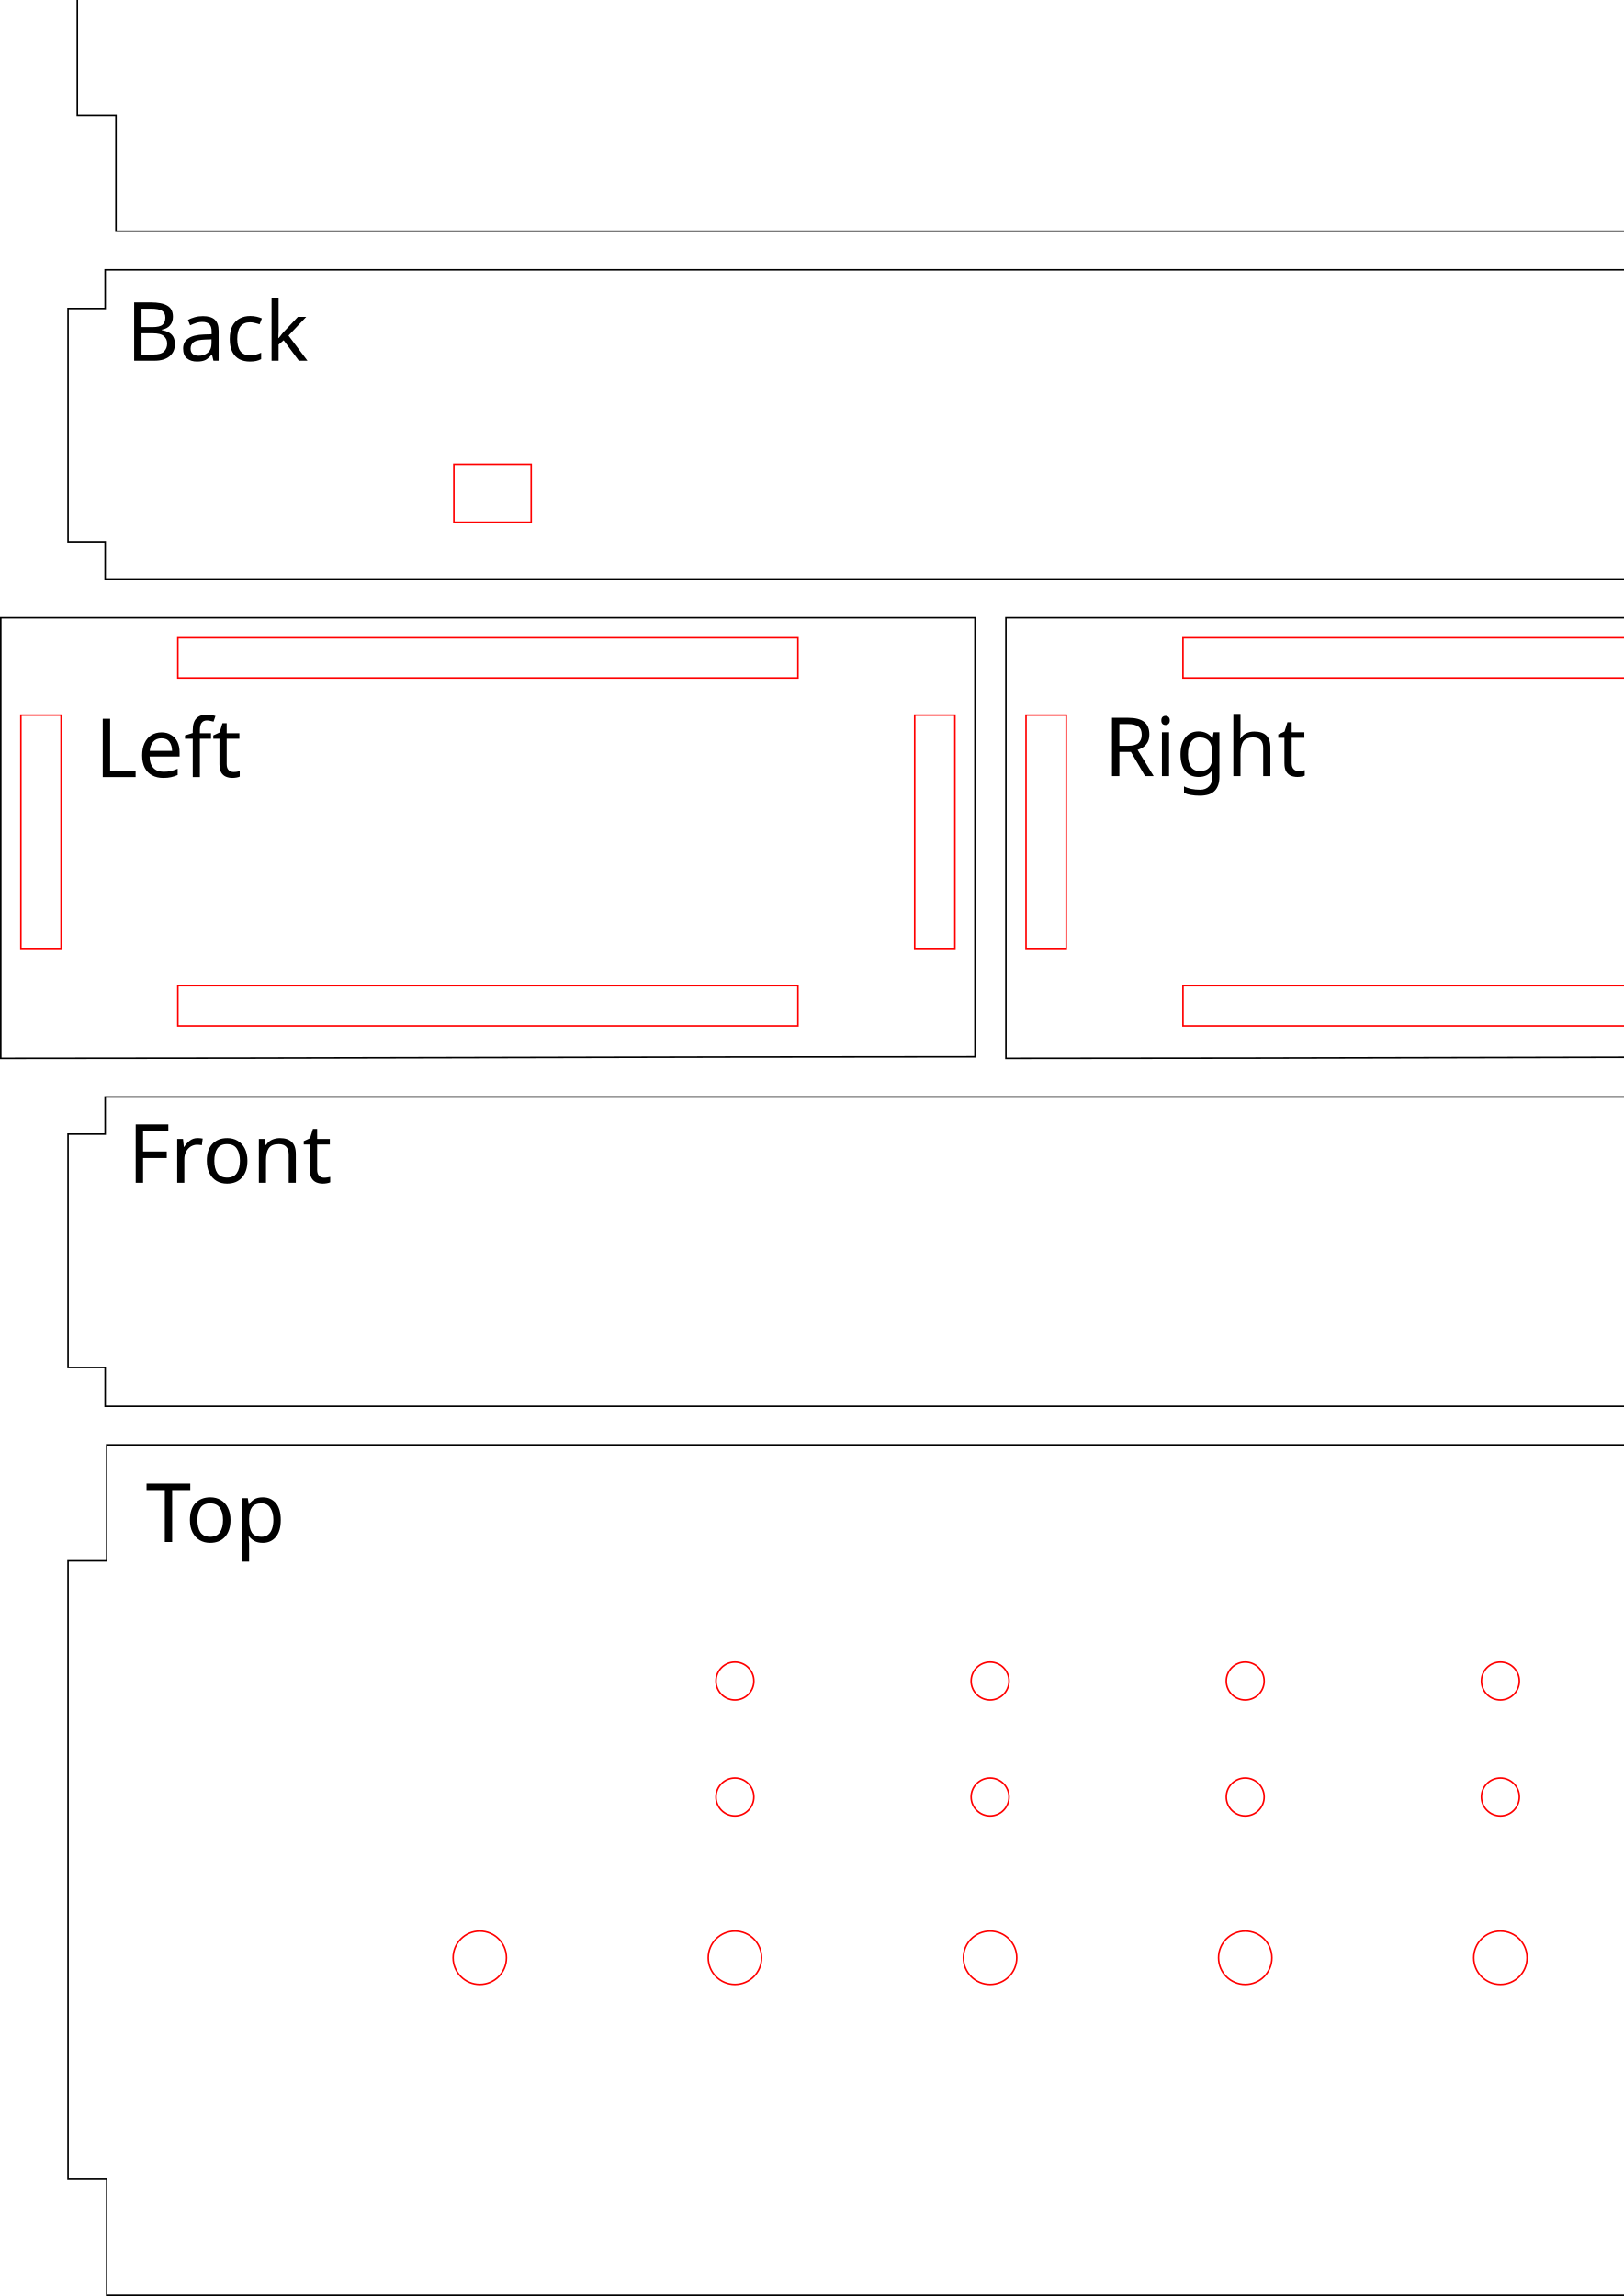
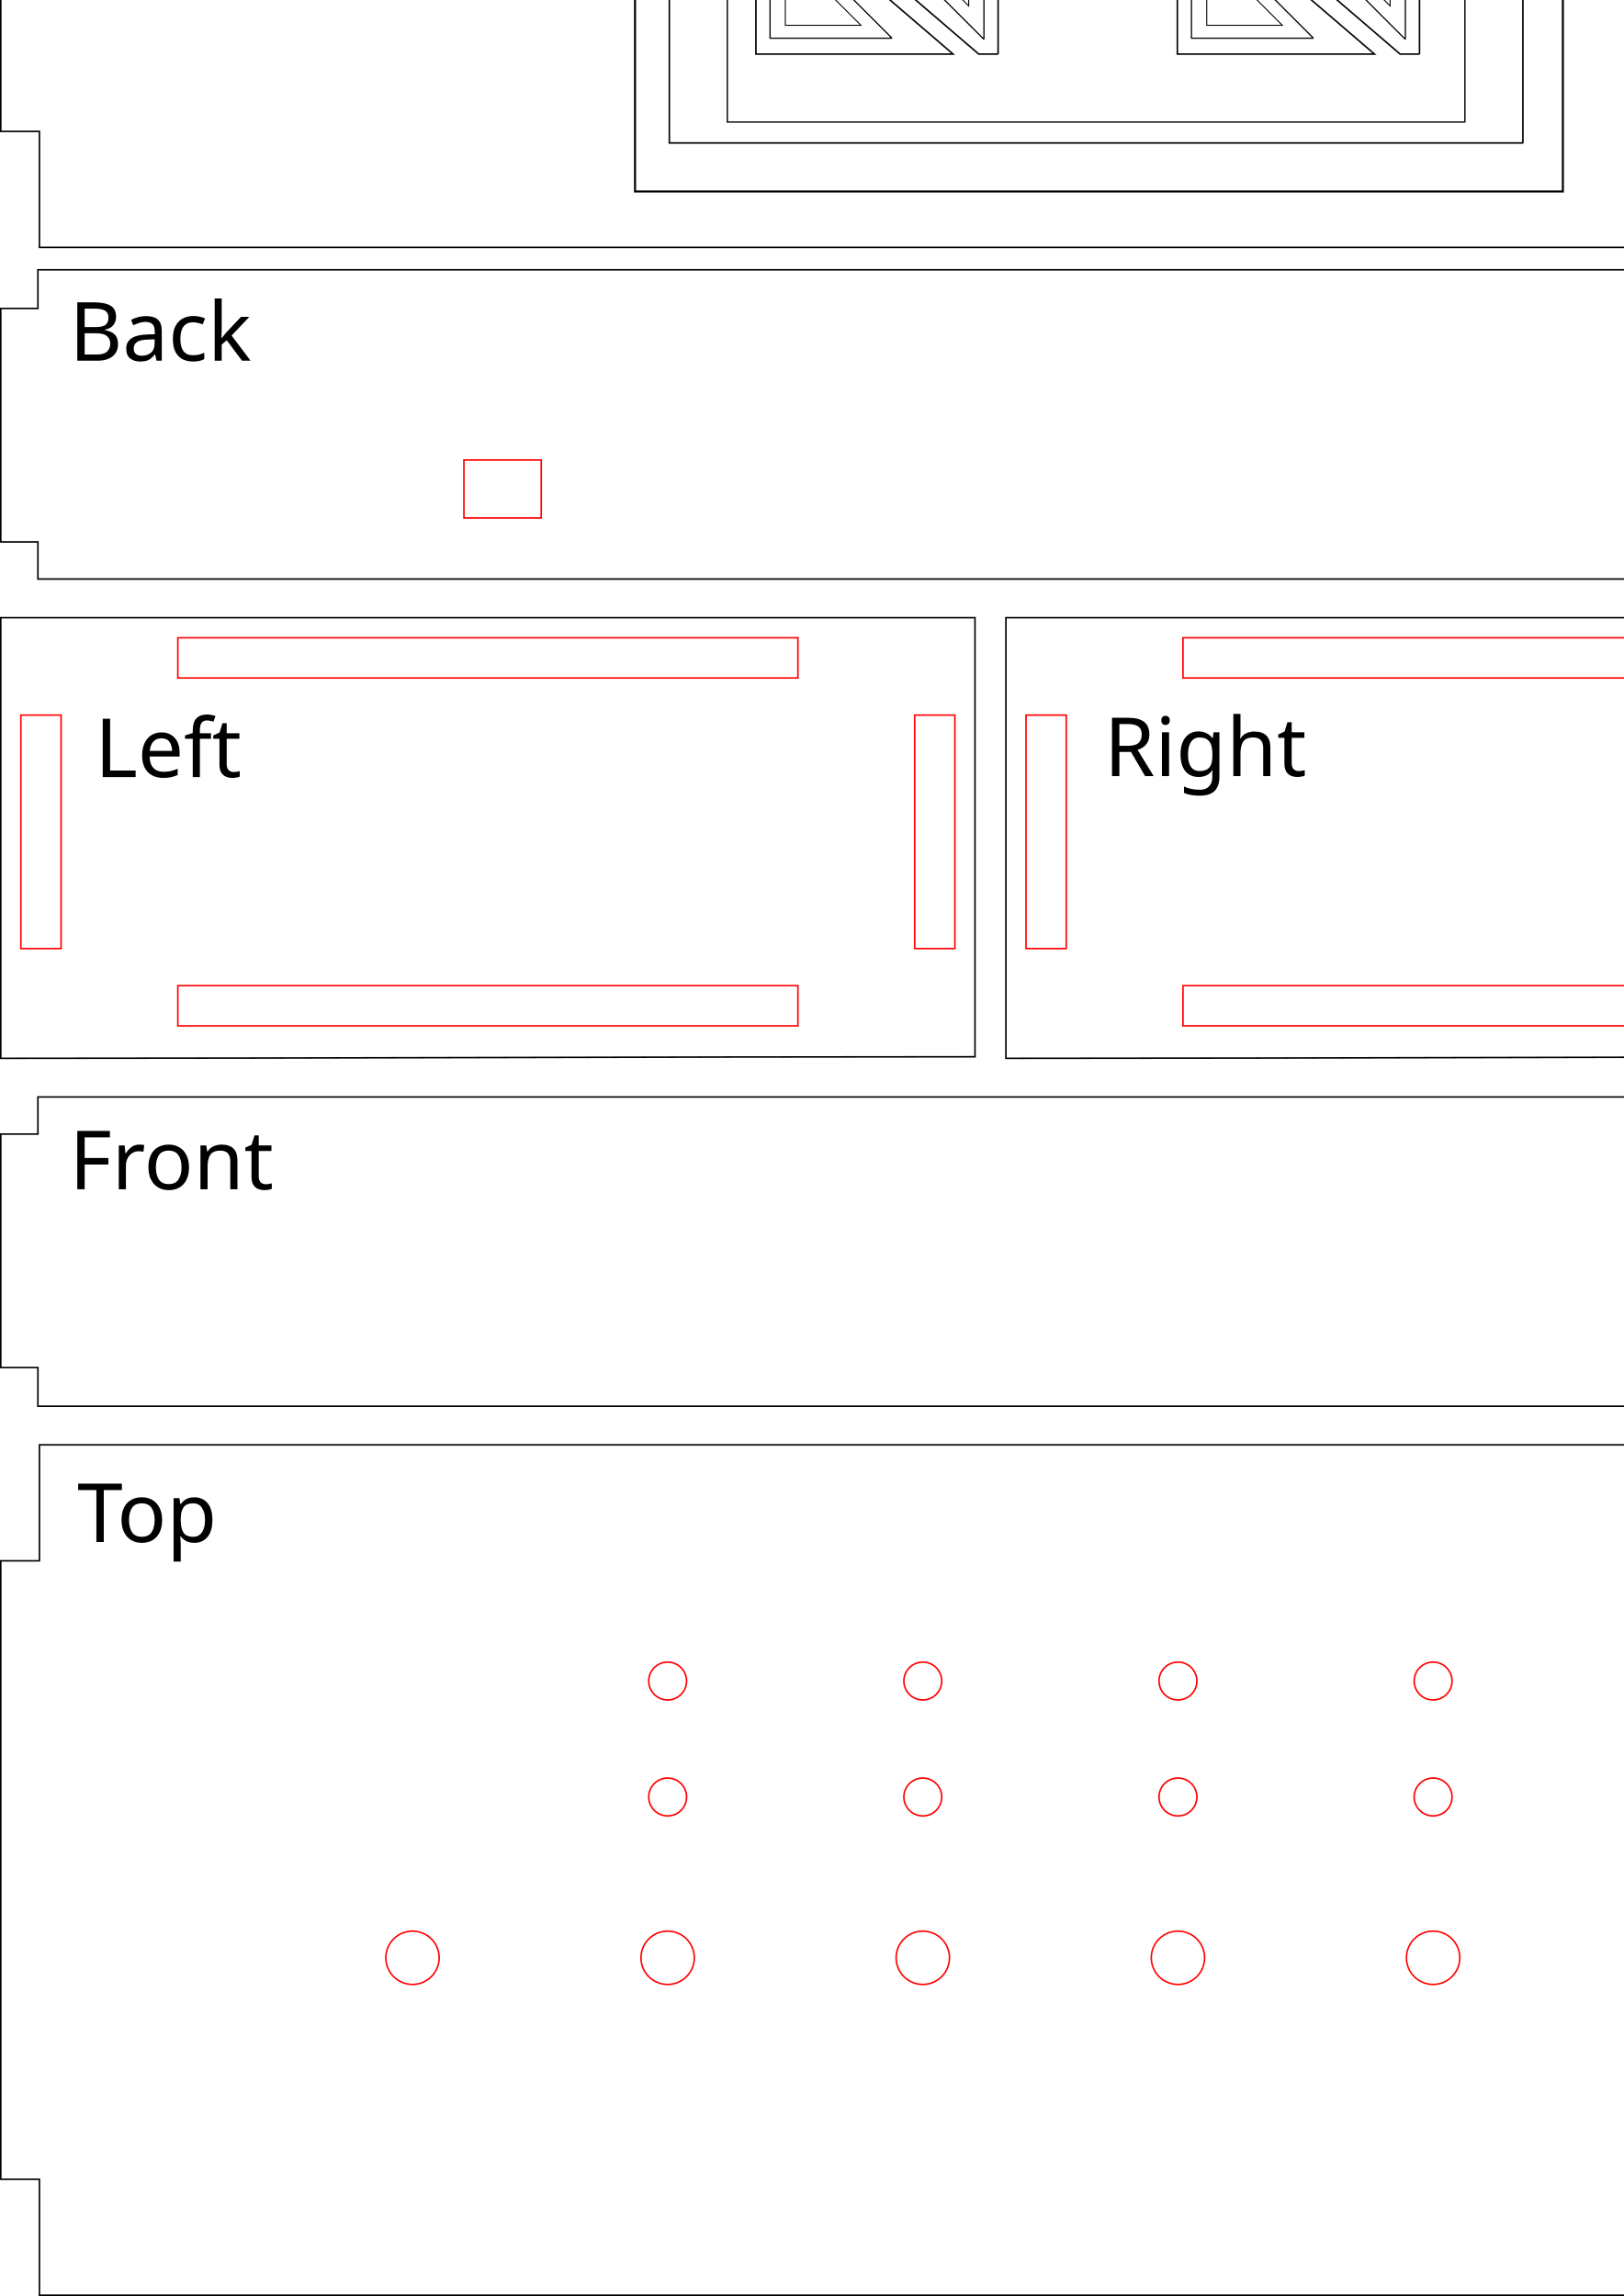
<svg xmlns="http://www.w3.org/2000/svg" xmlns:xlink="http://www.w3.org/1999/xlink" width="210mm" height="297mm" viewBox="0 0 210 297" version="1.1" id="svg8">
  <defs id="defs2">
    <pattern xlink:href="#pattern5397" id="pattern5409" patternTransform="translate(1.698898,0.7540157)" />
    <pattern patternUnits="userSpaceOnUse" width="905.197" height="453.543" patternTransform="matrix(0.2645833,0,0,0.2645833,-11.5,22)" id="pattern914">
      <g id="g905" transform="matrix(3.779528,0,0,3.779528,43.46457,-83.1496)">
        <path id="rect4863" d="M -6.306,27.194 H 222.806 V 136.806 H -6.306 Z" style="fill:none;stroke:#ff0000;stroke-width:0.389;stroke-opacity:1" />
        <g id="g4674">
          <path id="rect3743" d="m -11.301,22.199 h 21.601 v 4.601 h -21.601 z" style="fill:none;fill-opacity:1;fill-rule:evenodd;stroke:#000000;stroke-width:0.399px;stroke-linecap:butt;stroke-linejoin:miter;stroke-opacity:1" />
          <g id="g4612">
            <path id="rect3743-79" d="M 27.176,6.676 H 43.824 v 4.648 H 27.176 Z" style="display:inline;fill:none;fill-opacity:1;fill-rule:evenodd;stroke:#000000;stroke-width:0.352px;stroke-linecap:butt;stroke-linejoin:miter;stroke-opacity:1" transform="rotate(90)" />
            <path id="rect3743-79-1" d="m 120.176,6.676 h 16.648 v 4.648 h -16.648 z" style="display:inline;fill:none;fill-opacity:1;fill-rule:evenodd;stroke:#000000;stroke-width:0.352px;stroke-linecap:butt;stroke-linejoin:miter;stroke-opacity:1" transform="rotate(90)" />
          </g>
          <g id="g4612-2" style="display:inline" transform="translate(234.5)">
            <g id="g889">
              <path id="rect3743-7" transform="matrix(0.2645833,0,0,0.2645833,-234.5,0)" style="color:#000000;font-style:normal;font-variant:normal;font-weight:normal;font-stretch:normal;font-size:medium;line-height:normal;font-family:sans-serif;font-variant-ligatures:normal;font-variant-position:normal;font-variant-caps:normal;font-variant-numeric:normal;font-variant-alternates:normal;font-feature-settings:normal;text-indent:0;text-align:start;text-decoration:none;text-decoration-line:none;text-decoration-style:solid;text-decoration-color:#000000;letter-spacing:normal;word-spacing:normal;text-transform:none;writing-mode:lr-tb;direction:ltr;text-orientation:mixed;dominant-baseline:auto;baseline-shift:baseline;text-anchor:start;white-space:normal;shape-padding:0;clip-rule:nonzero;display:inline;overflow:visible;visibility:visible;opacity:1;isolation:auto;mix-blend-mode:normal;color-interpolation:sRGB;color-interpolation-filters:linearRGB;solid-color:#000000;solid-opacity:1;vector-effect:none;fill:#000000;fill-opacity:1;fill-rule:evenodd;stroke:none;stroke-width:0.378;stroke-linecap:butt;stroke-linejoin:miter;stroke-miterlimit:4;stroke-dasharray:none;stroke-dashoffset:0;stroke-opacity:1;color-rendering:auto;image-rendering:auto;shape-rendering:auto;text-rendering:auto;enable-background:accumulate" d="m 842.834,102.047 v 64.252 h 18.898 V 102.047 83.15 h -83.15 v 0.752 18.145 h 64.252 m -62.746,-1.506 V 84.656 h 80.139 v 15.885 h -80.139 m 64.076,2.836 h 16.24 v 61.594 h -16.24 v -61.594" />
            </g>
            <path id="rect3743-79-1-3" d="m 120.176,6.676 h 16.648 v 4.648 h -16.648 z" style="display:inline;fill:none;fill-opacity:1;fill-rule:evenodd;stroke:#000000;stroke-width:0.352px;stroke-linecap:butt;stroke-linejoin:miter;stroke-opacity:1" transform="rotate(90)" />
          </g>
          <path id="rect3743-3" d="m -11.301,137.199 h 21.601 v 4.601 h -21.601 z" style="fill:none;fill-opacity:1;fill-rule:evenodd;stroke:#000000;stroke-width:0.399px;stroke-linecap:butt;stroke-linejoin:miter;stroke-opacity:1" />
          <path id="rect3743-7-2" d="m 206.199,137.199 h 21.601 v 4.601 h -21.601 z" style="display:inline;fill:none;fill-opacity:1;fill-rule:evenodd;stroke:#000000;stroke-width:0.399px;stroke-linecap:butt;stroke-linejoin:miter;stroke-opacity:1" />
        </g>
      </g>
    </pattern>
    <pattern patternUnits="userSpaceOnUse" width="867.402" height="132.283" patternTransform="matrix(0.2645833,0,0,0.2645833,0.25,150)" id="pattern5389">
      <path id="rect4865" d="M 0,0 V 0.413 132.283 H 867.402 V 0 Z M 0.827,0.827 H 866.575 V 131.457 H 0.827 Z" style="color:#000000;font-style:normal;font-variant:normal;font-weight:normal;font-stretch:normal;font-size:medium;line-height:normal;font-family:sans-serif;font-variant-ligatures:normal;font-variant-position:normal;font-variant-caps:normal;font-variant-numeric:normal;font-variant-alternates:normal;font-feature-settings:normal;text-indent:0;text-align:start;text-decoration:none;text-decoration-line:none;text-decoration-style:solid;text-decoration-color:#000000;letter-spacing:normal;word-spacing:normal;text-transform:none;writing-mode:lr-tb;direction:ltr;text-orientation:mixed;dominant-baseline:auto;baseline-shift:baseline;text-anchor:start;white-space:normal;shape-padding:0;clip-rule:nonzero;display:inline;overflow:visible;visibility:visible;opacity:1;isolation:auto;mix-blend-mode:normal;color-interpolation:sRGB;color-interpolation-filters:linearRGB;solid-color:#000000;solid-opacity:1;vector-effect:none;fill:#ff0000;fill-opacity:1;fill-rule:nonzero;stroke:none;stroke-width:0.828;stroke-linecap:butt;stroke-linejoin:miter;stroke-miterlimit:4;stroke-dasharray:none;stroke-dashoffset:0;stroke-opacity:1;color-rendering:auto;image-rendering:auto;shape-rendering:auto;text-rendering:auto;enable-background:accumulate" />
    </pattern>
    <pattern patternUnits="userSpaceOnUse" width="867.402" height="132.283" patternTransform="matrix(0.2645833,0,0,0.2645833,0.25,150)" id="pattern5397">
      <path id="path5395" d="M 0,0 C 0,44.095 0,88.189 0,132.283 H 867.402 V 0 Z M 0.827,0.827 H 866.575 V 131.457 H 0.827 Z" style="color:#000000;font-style:normal;font-variant:normal;font-weight:normal;font-stretch:normal;font-size:medium;line-height:normal;font-family:sans-serif;font-variant-ligatures:normal;font-variant-position:normal;font-variant-caps:normal;font-variant-numeric:normal;font-variant-alternates:normal;font-feature-settings:normal;text-indent:0;text-align:start;text-decoration:none;text-decoration-line:none;text-decoration-style:solid;text-decoration-color:#000000;letter-spacing:normal;word-spacing:normal;text-transform:none;writing-mode:lr-tb;direction:ltr;text-orientation:mixed;dominant-baseline:auto;baseline-shift:baseline;text-anchor:start;white-space:normal;shape-padding:0;clip-rule:nonzero;display:inline;overflow:visible;visibility:visible;opacity:1;isolation:auto;mix-blend-mode:normal;color-interpolation:sRGB;color-interpolation-filters:linearRGB;solid-color:#000000;solid-opacity:1;vector-effect:none;fill:#ff0000;fill-opacity:1;fill-rule:nonzero;stroke:none;stroke-width:0.828;stroke-linecap:butt;stroke-linejoin:miter;stroke-miterlimit:4;stroke-dasharray:none;stroke-dashoffset:0;stroke-opacity:1;color-rendering:auto;image-rendering:auto;shape-rendering:auto;text-rendering:auto;enable-background:accumulate" />
    </pattern>
    <pattern patternUnits="userSpaceOnUse" width="869.854" height="133.792" patternTransform="matrix(0.2645833,0,0,0.2645833,-0.1995,149.8005)" id="pattern5406">
      <path d="M 0.754,0.754 H 869.1 V 133.037 H 0.754 Z" style="fill:url(#pattern5409);stroke:#000000;stroke-width:1.508;stroke-miterlimit:4;stroke-dasharray:none;stroke-opacity:1" id="rect5400" />
    </pattern>
    <pattern patternUnits="userSpaceOnUse" width="867.402" height="132.283" patternTransform="matrix(0.2645833,0,0,0.2645833,-6.5,-23)" id="pattern5414">
      <rect style="fill:none;stroke:#ff0000;stroke-width:0.828;stroke-opacity:1" id="rect4865-5" width="866.574" height="131.456" x="0.414" y="0.414" />
    </pattern>
    <pattern patternUnits="userSpaceOnUse" width="908.226" height="105.077" patternTransform="matrix(0.2645833,0,0,0.2645833,-5.150787,-10.65079)" id="pattern5428">
      <rect y="0.57" x="0.57" height="103.937" width="907.087" id="rect5426" style="fill:none;stroke:#000000;stroke-width:1.14;stroke-miterlimit:4;stroke-dasharray:none;stroke-opacity:1" />
    </pattern>
  </defs>
-   <g id="layer2" style="display:none">
-     <rect style="fill:none;stroke:#ff00fe;stroke-width:0.258;stroke-opacity:1" id="rect4599" width="15.75" height="26.375" x="40.479" y="85.321" />
-     <text xml:space="preserve" style="font-style:normal;font-weight:normal;font-size:10.583px;line-height:1.25;font-family:sans-serif;letter-spacing:0px;word-spacing:0px;fill:#000000;fill-opacity:1;stroke:none;stroke-width:0.265" x="48.174" y="97.317" id="text4954">
-       <tspan id="tspan4952" x="48.174" y="97.317" style="font-size:3.881px;text-align:center;text-anchor:middle;stroke-width:0.265" dy="8">Device</tspan>
-       <tspan x="48.174" y="110.546" style="font-size:3.881px;text-align:center;text-anchor:middle;stroke-width:0.265" id="tspan4956">Select</tspan>
-     </text>
-     <text xml:space="preserve" style="font-style:normal;font-weight:normal;font-size:10.583px;line-height:125%;font-family:sans-serif;letter-spacing:0px;word-spacing:0px;fill:#000000;fill-opacity:1;stroke:none;stroke-width:0.265px;stroke-linecap:butt;stroke-linejoin:miter;stroke-opacity:1" x="45.822" y="42.896" id="text3735">
-       <tspan x="45.822" y="42.896" style="font-size:9.878px;stroke-width:0.265px" id="tspan3739">C1 Mono Prototype Case V1</tspan>
-     </text>
-   </g>
  <g id="layer1" style="display:inline">
-     <g id="g5496" transform="translate(13.6,159.9)">
+     <g id="g5496" transform="translate(4.900003,159.9)">
      <path id="path3701-9" d="M 51.9,93.35 A 3.45,3.45 0 0 1 48.45,96.8 3.45,3.45 0 0 1 45,93.35 3.45,3.45 0 0 1 48.45,89.9 3.45,3.45 0 0 1 51.9,93.35 Z" style="fill:none;stroke:#ff0000;stroke-width:0.2;stroke-miterlimit:4;stroke-dasharray:none;stroke-opacity:1" />
      <path id="path3701" d="M 84.9,93.35 A 3.45,3.45 0 0 1 81.45,96.8 3.45,3.45 0 0 1 78,93.35 3.45,3.45 0 0 1 81.45,89.9 3.45,3.45 0 0 1 84.9,93.35 Z" style="fill:none;stroke:#ff0000;stroke-width:0.2;stroke-miterlimit:4;stroke-dasharray:none;stroke-opacity:1" />
      <path id="circle4508" d="m 83.899,72.55 a 2.449,2.449 0 0 1 -2.449,2.449 2.449,2.449 0 0 1 -2.449,-2.449 2.449,2.449 0 0 1 2.449,-2.449 2.449,2.449 0 0 1 2.449,2.449 z" style="fill:none;stroke:#ff0000;stroke-width:0.203;stroke-miterlimit:4;stroke-dasharray:none;stroke-opacity:1" />
      <path id="circle4508-9" d="m 83.899,-57.55 a 2.449,2.449 0 0 1 -2.449,2.449 2.449,2.449 0 0 1 -2.449,-2.449 2.449,2.449 0 0 1 2.449,-2.449 2.449,2.449 0 0 1 2.449,2.449 z" style="fill:none;stroke:#ff0000;stroke-width:0.203;stroke-miterlimit:4;stroke-dasharray:none;stroke-opacity:1" transform="scale(1,-1)" />
      <path id="path3701-4" d="M 117.9,93.35 A 3.45,3.45 0 0 1 114.45,96.8 3.45,3.45 0 0 1 111,93.35 3.45,3.45 0 0 1 114.45,89.9 3.45,3.45 0 0 1 117.9,93.35 Z" style="fill:none;stroke:#ff0000;stroke-width:0.2;stroke-miterlimit:4;stroke-dasharray:none;stroke-opacity:1" />
      <path id="circle4508-7" d="m 116.899,72.55 a 2.449,2.449 0 0 1 -2.449,2.449 2.449,2.449 0 0 1 -2.449,-2.449 2.449,2.449 0 0 1 2.449,-2.449 2.449,2.449 0 0 1 2.449,2.449 z" style="fill:none;stroke:#ff0000;stroke-width:0.203;stroke-miterlimit:4;stroke-dasharray:none;stroke-opacity:1" />
      <path id="circle4508-9-9" d="m 116.899,-57.55 a 2.449,2.449 0 0 1 -2.449,2.449 2.449,2.449 0 0 1 -2.449,-2.449 2.449,2.449 0 0 1 2.449,-2.449 2.449,2.449 0 0 1 2.449,2.449 z" style="fill:none;stroke:#ff0000;stroke-width:0.203;stroke-miterlimit:4;stroke-dasharray:none;stroke-opacity:1" transform="scale(1,-1)" />
      <path id="path3701-0" d="M 150.9,93.35 A 3.45,3.45 0 0 1 147.45,96.8 3.45,3.45 0 0 1 144,93.35 3.45,3.45 0 0 1 147.45,89.9 3.45,3.45 0 0 1 150.9,93.35 Z" style="fill:none;stroke:#ff0000;stroke-width:0.2;stroke-miterlimit:4;stroke-dasharray:none;stroke-opacity:1" />
      <path id="circle4508-98" d="m 149.899,72.55 a 2.449,2.449 0 0 1 -2.449,2.449 2.449,2.449 0 0 1 -2.449,-2.449 2.449,2.449 0 0 1 2.449,-2.449 2.449,2.449 0 0 1 2.449,2.449 z" style="fill:none;stroke:#ff0000;stroke-width:0.203;stroke-miterlimit:4;stroke-dasharray:none;stroke-opacity:1" />
      <path id="circle4508-9-2" d="m 149.899,-57.55 a 2.449,2.449 0 0 1 -2.449,2.449 2.449,2.449 0 0 1 -2.449,-2.449 2.449,2.449 0 0 1 2.449,-2.449 2.449,2.449 0 0 1 2.449,2.449 z" style="fill:none;stroke:#ff0000;stroke-width:0.203;stroke-miterlimit:4;stroke-dasharray:none;stroke-opacity:1" transform="scale(1,-1)" />
      <path id="path3701-46" d="m 183.9,93.35 a 3.45,3.45 0 0 1 -3.45,3.45 3.45,3.45 0 0 1 -3.45,-3.45 3.45,3.45 0 0 1 3.45,-3.45 3.45,3.45 0 0 1 3.45,3.45 z" style="fill:none;stroke:#ff0000;stroke-width:0.2;stroke-miterlimit:4;stroke-dasharray:none;stroke-opacity:1" />
      <path id="circle4508-94" d="m 182.899,72.55 a 2.449,2.449 0 0 1 -2.449,2.449 2.449,2.449 0 0 1 -2.449,-2.449 2.449,2.449 0 0 1 2.449,-2.449 2.449,2.449 0 0 1 2.449,2.449 z" style="fill:none;stroke:#ff0000;stroke-width:0.203;stroke-miterlimit:4;stroke-dasharray:none;stroke-opacity:1" />
      <path id="circle4508-9-98" d="m 182.899,-57.55 a 2.449,2.449 0 0 1 -2.449,2.449 2.449,2.449 0 0 1 -2.449,-2.449 2.449,2.449 0 0 1 2.449,-2.449 2.449,2.449 0 0 1 2.449,2.449 z" style="fill:none;stroke:#ff0000;stroke-width:0.203;stroke-miterlimit:4;stroke-dasharray:none;stroke-opacity:1" transform="scale(1,-1)" />
    </g>
-     <rect style="fill:none;stroke:#ff0000;stroke-width:0.2;stroke-miterlimit:4;stroke-dasharray:none;stroke-opacity:1" id="rect876" width="10" height="7.5" x="58.7" y="-67.552" transform="scale(1,-1)" />
+     <rect style="fill:none;stroke:#ff0000;stroke-width:0.2;stroke-miterlimit:4;stroke-dasharray:none;stroke-opacity:1" id="rect876" width="10" height="7.5" x="60" y="-67" transform="scale(1,-1)" />
  </g>
  <g id="layer3" style="display:inline">
-     <path style="fill:none;stroke:none;stroke-width:0.2;stroke-miterlimit:4;stroke-dasharray:none" d="M 18.85,259.9 H 248.35 v 35 H 18.85 Z" id="rect5392" />
+     <path style="fill:none;stroke:none;stroke-width:0.2;stroke-miterlimit:4;stroke-dasharray:none" d="M 10.15,259.9 H 239.65 v 35 H 10.15 Z" id="rect5392" />
    <g id="g1660" style="stroke-width:0.2;stroke-miterlimit:4;stroke-dasharray:none" transform="translate(4.999999)" />
    <g transform="translate(239.5)" style="display:inline;stroke-width:0.2;stroke-miterlimit:4;stroke-dasharray:none" id="g1668">
      <g id="g1664" style="stroke-width:0.2;stroke-miterlimit:4;stroke-dasharray:none" />
    </g>
-     <path d="M 13.8,186.9 H 243.8 v 15 h 5 v 80 h -5 v 15 H 13.8 v -15 H 8.8 l -7.41e-5,-80 h 5 z" style="display:inline;fill:none;fill-opacity:1;fill-rule:evenodd;stroke:#000000;stroke-width:0.2;stroke-linecap:butt;stroke-linejoin:miter;stroke-miterlimit:4;stroke-dasharray:none;stroke-opacity:1" id="path1672" />
-     <path style="fill:none;stroke:none;stroke-width:0.2;stroke-miterlimit:4;stroke-dasharray:none" d="M 13.449,62.603 H 253.751 V 34.801 H 13.449 Z" id="rect5431" />
+     <path d="M 5.1,186.9 H 235.1 v 15 h 5 v 80 h -5 v 15 H 5.1 v -15 H 0.1 l -7.41e-5,-80 H 5.1 Z" style="display:inline;fill:none;fill-opacity:1;fill-rule:evenodd;stroke:#000000;stroke-width:0.2;stroke-linecap:butt;stroke-linejoin:miter;stroke-miterlimit:4;stroke-dasharray:none;stroke-opacity:1" id="path1672" />
+     <path style="fill:none;stroke:none;stroke-width:0.2;stroke-miterlimit:4;stroke-dasharray:none" d="M 4.749,62.603 H 245.051 V 34.801 H 4.749 Z" id="rect5431" />
    <g id="g929" transform="matrix(0,1,1,0,33.5,70.00099)">
      <path id="rect4863-7-5" d="m 9.9,-33.4 h 56.999 c -3e-6,42.247 -0.201,83.753 -0.201,126 H 9.9 Z" style="fill:none;stroke:#000000;stroke-width:0.2;stroke-miterlimit:4;stroke-dasharray:none;stroke-opacity:1" />
      <path id="rect880" d="m 57.5,-10.5 h 5.2 v 80.2 h -5.2 z" style="display:inline;fill:none;stroke:#ff0000;stroke-width:0.2;stroke-miterlimit:4;stroke-dasharray:none;stroke-opacity:1" />
      <path id="rect884" d="m 12.5,-10.5 h 5.2 v 80.2 h -5.2 z" style="display:inline;fill:none;stroke:#ff0000;stroke-width:0.2;stroke-miterlimit:4;stroke-dasharray:none;stroke-opacity:1" />
      <path id="rect890" d="m 22.5,-30.8 h 30.2 v 5.2 h -30.2 z" style="fill:none;stroke:#ff0000;stroke-width:0.2;stroke-miterlimit:4;stroke-dasharray:none;stroke-opacity:1" />
      <path style="fill:none;stroke:#ff0000;stroke-width:0.2;stroke-miterlimit:4;stroke-dasharray:none;stroke-opacity:1" d="m 22.5,84.8 h 30.2 v 5.2 h -30.2 z" id="path895" />
    </g>
-     <g transform="translate(18.6,164.9)" style="display:inline" id="g903-3">
+     <g transform="translate(9.900002,164.9)" style="display:inline" id="g903-3">
      <path style="fill:none;stroke:#000000;stroke-width:0.2;stroke-miterlimit:4;stroke-dasharray:none;stroke-opacity:1" d="M -4.998,-23 -4.996,-18.2 H -9.8 V 12 h 4.804 l -0.002,5 H 225.101 L 225.099,12 h 4.803 v -30.2 h -4.803 l 0.002,-4.8 z" id="rect5434-8" />
    </g>
-     <g transform="matrix(0,1,1,0,163.5,70.00102)" id="g941">
-       <path style="fill:none;stroke:#000000;stroke-width:0.2;stroke-miterlimit:4;stroke-dasharray:none;stroke-opacity:1" d="m 9.9,-33.4 h 56.999 c -3e-6,42.247 -0.201,83.753 -0.201,126 H 9.9 Z" id="path931" />
-       <path style="display:inline;fill:none;stroke:#ff0000;stroke-width:0.2;stroke-miterlimit:4;stroke-dasharray:none;stroke-opacity:1" d="m 57.5,-10.5 h 5.2 v 80.2 h -5.2 z" id="path933" />
-       <path style="display:inline;fill:none;stroke:#ff0000;stroke-width:0.2;stroke-miterlimit:4;stroke-dasharray:none;stroke-opacity:1" d="m 12.5,-10.5 h 5.2 v 80.2 h -5.2 z" id="path935" />
-       <path style="fill:none;stroke:#ff0000;stroke-width:0.2;stroke-miterlimit:4;stroke-dasharray:none;stroke-opacity:1" d="m 22.5,-30.8 h 30.2 v 5.2 h -30.2 z" id="path937" />
-       <path id="path939" d="m 22.5,84.8 h 30.2 v 5.2 h -30.2 z" style="fill:none;stroke:#ff0000;stroke-width:0.2;stroke-miterlimit:4;stroke-dasharray:none;stroke-opacity:1" />
+     <g id="g973">
+       <path style="fill:none;stroke:#000000;stroke-width:0.2;stroke-miterlimit:4;stroke-dasharray:none;stroke-opacity:1" d="M 130.1,79.901 V 136.9 c 42.247,0 83.753,-0.201 126,-0.201 V 79.901 Z" id="path931" />
+       <path style="display:inline;fill:none;stroke:#ff0000;stroke-width:0.2;stroke-miterlimit:4;stroke-dasharray:none;stroke-opacity:1" d="m 153,127.501 v 5.2 h 80.2 v -5.2 z" id="path933" />
+       <path style="display:inline;fill:none;stroke:#ff0000;stroke-width:0.2;stroke-miterlimit:4;stroke-dasharray:none;stroke-opacity:1" d="m 153,82.501 v 5.2 h 80.2 v -5.2 z" id="path935" />
+       <path style="fill:none;stroke:#ff0000;stroke-width:0.2;stroke-miterlimit:4;stroke-dasharray:none;stroke-opacity:1" d="m 132.7,92.501 v 30.2 h 5.2 V 92.501 Z" id="path937" />
+       <path id="path939" d="m 248.3,92.501 v 30.2 h 5.2 V 92.501 Z" style="fill:none;stroke:#ff0000;stroke-width:0.2;stroke-miterlimit:4;stroke-dasharray:none;stroke-opacity:1" />
    </g>
-     <g id="g945" style="display:inline" transform="matrix(1,0,0,-1,18.6,51.89985)">
+     <g id="g945" style="display:inline" transform="matrix(1,0,0,-1,9.9,51.89985)">
      <path id="path943" d="M -4.998,-23 -4.996,-18.2 H -9.8 V 12 h 4.804 l -0.002,5 H 225.101 L 225.099,12 h 4.803 v -30.2 h -4.803 l 0.002,-4.8 z" style="fill:none;stroke:#000000;stroke-width:0.2;stroke-miterlimit:4;stroke-dasharray:none;stroke-opacity:1" />
    </g>
-     <path d="m 15,-80.1 h 230 v 15 h 5 v 80 h -5 v 15 H 15 v -15 h -5 l -7.4e-5,-80 H 15 Z" style="display:inline;fill:none;fill-opacity:1;fill-rule:evenodd;stroke:#000000;stroke-width:0.2;stroke-linecap:butt;stroke-linejoin:miter;stroke-miterlimit:4;stroke-dasharray:none;stroke-opacity:1" id="path1672-9" />
+     <path d="M 5.1,-78 H 235.1 v 15 h 5 v 80 h -5 V 32 H 5.1 V 17 H 0.1 l -7.4e-5,-80 H 5.1 Z" style="display:inline;fill:none;fill-opacity:1;fill-rule:evenodd;stroke:#000000;stroke-width:0.2;stroke-linecap:butt;stroke-linejoin:miter;stroke-miterlimit:4;stroke-dasharray:none;stroke-opacity:1" id="path1672-9" />
+     <g id="g953" transform="translate(-194.7135,-49.8937)" style="stroke:#000000;stroke-opacity:1">
+       <path style="display:inline;fill:none;fill-rule:evenodd;stroke:#000000;stroke-width:0.13;stroke-linecap:butt;stroke-linejoin:miter;stroke-miterlimit:4;stroke-dasharray:none;stroke-opacity:1" d="m 296.301,-0.606 9.777,9.777 h -9.777 z" id="path909" />
+       <path id="rect927" d="m 294.327,-4.933 15.774,15.774 m 0,0 H 294.327 V -4.933" style="fill:none;fill-rule:evenodd;stroke:#000000;stroke-width:0.16;stroke-linecap:butt;stroke-linejoin:miter;stroke-miterlimit:4;stroke-dasharray:none;stroke-opacity:1" />
+       <path style="fill:none;fill-rule:evenodd;stroke:#000000;stroke-width:0.2;stroke-linecap:butt;stroke-linejoin:miter;stroke-miterlimit:4;stroke-dasharray:none;stroke-opacity:1" d="M 292.498,-6.838 295,-6.838 318,12.901 H 292.498 V -6.838" id="path934" />
+     </g>
+     <g id="g961" transform="rotate(180,210.8027,-21.9156)" style="stroke:#000000;stroke-opacity:1">
+       <path id="path955" d="m 296.301,-0.606 9.777,9.777 h -9.777 z" style="display:inline;fill:none;fill-rule:evenodd;stroke:#000000;stroke-width:0.13;stroke-linecap:butt;stroke-linejoin:miter;stroke-miterlimit:4;stroke-dasharray:none;stroke-opacity:1" />
+       <path style="fill:none;fill-rule:evenodd;stroke:#000000;stroke-width:0.16;stroke-linecap:butt;stroke-linejoin:miter;stroke-miterlimit:4;stroke-dasharray:none;stroke-opacity:1" d="m 294.327,-4.933 15.774,15.774 m 0,0 H 294.327 V -4.933" id="path957" />
+       <path id="path959" d="M 292.498,-6.838 295,-6.838 318,12.901 H 292.498 V -6.838" style="fill:none;fill-rule:evenodd;stroke:#000000;stroke-width:0.2;stroke-linecap:butt;stroke-linejoin:miter;stroke-miterlimit:4;stroke-dasharray:none;stroke-opacity:1" />
+     </g>
+     <g id="g1034" transform="translate(-187.2625,5.74902)" style="stroke:#000000;stroke-opacity:1">
+       <path id="path1018" style="fill:none;stroke:#000000;stroke-width:0.2;stroke-miterlimit:4;stroke-dasharray:none;stroke-opacity:1" d="m 384.246,-71.049 -3.8e-4,39.849 z m -110.396,-2.3e-5 110.396,2.3e-5 -110.396,-2.3e-5 v 39.8 h 110.396" />
+     </g>
+     <g transform="matrix(0.8641255,0,0,0.8641255,-142.5533,-1.200827)" id="g1053" style="stroke:#000000;stroke-opacity:1">
+       <path d="m 384.246,-71.049 -3.8e-4,39.849 z m -110.396,-2.3e-5 110.396,2.3e-5 -110.396,-2.3e-5 v 39.8 h 110.396" style="fill:none;stroke:#000000;stroke-width:0.2;stroke-miterlimit:4;stroke-dasharray:none;stroke-opacity:1" id="path1051" />
+     </g>
+     <g transform="translate(-140.2093,-49.8937)" id="g1061" style="stroke:#000000;stroke-opacity:1">
+       <path id="path1055" d="m 296.301,-0.606 9.777,9.777 h -9.777 z" style="display:inline;fill:none;fill-rule:evenodd;stroke:#000000;stroke-width:0.13;stroke-linecap:butt;stroke-linejoin:miter;stroke-miterlimit:4;stroke-dasharray:none;stroke-opacity:1" />
+       <path style="fill:none;fill-rule:evenodd;stroke:#000000;stroke-width:0.16;stroke-linecap:butt;stroke-linejoin:miter;stroke-miterlimit:4;stroke-dasharray:none;stroke-opacity:1" d="m 294.327,-4.933 15.774,15.774 m 0,0 H 294.327 V -4.933" id="path1057" />
+       <path id="path1059" d="M 292.498,-6.838 295,-6.838 318,12.901 H 292.498 V -6.838" style="fill:none;fill-rule:evenodd;stroke:#000000;stroke-width:0.2;stroke-linecap:butt;stroke-linejoin:miter;stroke-miterlimit:4;stroke-dasharray:none;stroke-opacity:1" />
+     </g>
+     <g transform="rotate(180,238.0545,-21.9156)" id="g1069" style="stroke:#000000;stroke-opacity:1">
+       <path style="display:inline;fill:none;fill-rule:evenodd;stroke:#000000;stroke-width:0.13;stroke-linecap:butt;stroke-linejoin:miter;stroke-miterlimit:4;stroke-dasharray:none;stroke-opacity:1" d="m 296.301,-0.606 9.777,9.777 h -9.777 z" id="path1063" />
+       <path id="path1065" d="m 294.327,-4.933 15.774,15.774 m 0,0 H 294.327 V -4.933" style="fill:none;fill-rule:evenodd;stroke:#000000;stroke-width:0.16;stroke-linecap:butt;stroke-linejoin:miter;stroke-miterlimit:4;stroke-dasharray:none;stroke-opacity:1" />
+       <path style="fill:none;fill-rule:evenodd;stroke:#000000;stroke-width:0.2;stroke-linecap:butt;stroke-linejoin:miter;stroke-miterlimit:4;stroke-dasharray:none;stroke-opacity:1" d="M 292.498,-6.838 295,-6.838 318,12.901 H 292.498 V -6.838" id="path1067" />
+     </g>
+     <g style="display:inline;stroke:#000000;stroke-opacity:1" id="g953-8" transform="translate(-194.7332,-5.900684)">
+       <path style="display:inline;fill:none;fill-rule:evenodd;stroke:#000000;stroke-width:0.13;stroke-linecap:butt;stroke-linejoin:miter;stroke-miterlimit:4;stroke-dasharray:none;stroke-opacity:1" d="m 296.301,-0.606 9.777,9.777 h -9.777 z" id="path909-0" />
+       <path id="rect927-5" d="m 294.327,-4.933 15.774,15.774 m 0,0 H 294.327 V -4.933" style="fill:none;fill-rule:evenodd;stroke:#000000;stroke-width:0.16;stroke-linecap:butt;stroke-linejoin:miter;stroke-miterlimit:4;stroke-dasharray:none;stroke-opacity:1" />
+       <path style="fill:none;fill-rule:evenodd;stroke:#000000;stroke-width:0.2;stroke-linecap:butt;stroke-linejoin:miter;stroke-miterlimit:4;stroke-dasharray:none;stroke-opacity:1" d="M 292.498,-6.838 295,-6.838 318,12.901 H 292.498 V -6.838" id="path934-0" />
+     </g>
+     <g style="display:inline;stroke:#000000;stroke-opacity:1" id="g961-5" transform="rotate(180,210.7929,0.08090718)">
+       <path id="path955-3" d="m 296.301,-0.606 9.777,9.777 h -9.777 z" style="display:inline;fill:none;fill-rule:evenodd;stroke:#000000;stroke-width:0.13;stroke-linecap:butt;stroke-linejoin:miter;stroke-miterlimit:4;stroke-dasharray:none;stroke-opacity:1" />
+       <path style="fill:none;fill-rule:evenodd;stroke:#000000;stroke-width:0.16;stroke-linecap:butt;stroke-linejoin:miter;stroke-miterlimit:4;stroke-dasharray:none;stroke-opacity:1" d="m 294.327,-4.933 15.774,15.774 m 0,0 H 294.327 V -4.933" id="path957-0" />
+       <path id="path959-4" d="M 292.498,-6.838 295,-6.838 318,12.901 H 292.498 V -6.838" style="fill:none;fill-rule:evenodd;stroke:#000000;stroke-width:0.2;stroke-linecap:butt;stroke-linejoin:miter;stroke-miterlimit:4;stroke-dasharray:none;stroke-opacity:1" />
+     </g>
+     <g style="display:inline;stroke:#000000;stroke-opacity:1" id="g1034-5" transform="translate(-187.2822,49.74204)">
+       <path id="path1018-9" style="fill:none;stroke:#000000;stroke-width:0.2;stroke-miterlimit:4;stroke-dasharray:none;stroke-opacity:1" d="m 384.246,-71.049 -3.8e-4,39.849 z m -110.396,-2.3e-5 110.396,2.3e-5 -110.396,-2.3e-5 v 39.8 h 110.396" />
+     </g>
+     <g style="display:inline;stroke:#000000;stroke-opacity:1" transform="matrix(0.8641255,0,0,0.8641255,-142.573,42.79219)" id="g1053-6">
+       <path d="m 384.246,-71.049 -3.8e-4,39.849 z m -110.396,-2.3e-5 110.396,2.3e-5 -110.396,-2.3e-5 v 39.8 h 110.396" style="fill:none;stroke:#000000;stroke-width:0.2;stroke-miterlimit:4;stroke-dasharray:none;stroke-opacity:1" id="path1051-3" />
+     </g>
+     <g style="display:inline;stroke:#000000;stroke-opacity:1" transform="translate(-140.229,-5.900684)" id="g1061-3">
+       <path id="path1055-5" d="m 296.301,-0.606 9.777,9.777 h -9.777 z" style="display:inline;fill:none;fill-rule:evenodd;stroke:#000000;stroke-width:0.13;stroke-linecap:butt;stroke-linejoin:miter;stroke-miterlimit:4;stroke-dasharray:none;stroke-opacity:1" />
+       <path style="fill:none;fill-rule:evenodd;stroke:#000000;stroke-width:0.16;stroke-linecap:butt;stroke-linejoin:miter;stroke-miterlimit:4;stroke-dasharray:none;stroke-opacity:1" d="m 294.327,-4.933 15.774,15.774 m 0,0 H 294.327 V -4.933" id="path1057-1" />
+       <path id="path1059-2" d="M 292.498,-6.838 295,-6.838 318,12.901 H 292.498 V -6.838" style="fill:none;fill-rule:evenodd;stroke:#000000;stroke-width:0.2;stroke-linecap:butt;stroke-linejoin:miter;stroke-miterlimit:4;stroke-dasharray:none;stroke-opacity:1" />
+     </g>
+     <g style="display:inline;stroke:#000000;stroke-opacity:1" transform="rotate(180,238.0446,0.08090718)" id="g1069-5">
+       <path style="display:inline;fill:none;fill-rule:evenodd;stroke:#000000;stroke-width:0.13;stroke-linecap:butt;stroke-linejoin:miter;stroke-miterlimit:4;stroke-dasharray:none;stroke-opacity:1" d="m 296.301,-0.606 9.777,9.777 h -9.777 z" id="path1063-0" />
+       <path id="path1065-9" d="m 294.327,-4.933 15.774,15.774 m 0,0 H 294.327 V -4.933" style="fill:none;fill-rule:evenodd;stroke:#000000;stroke-width:0.16;stroke-linecap:butt;stroke-linejoin:miter;stroke-miterlimit:4;stroke-dasharray:none;stroke-opacity:1" />
+       <path style="fill:none;fill-rule:evenodd;stroke:#000000;stroke-width:0.2;stroke-linecap:butt;stroke-linejoin:miter;stroke-miterlimit:4;stroke-dasharray:none;stroke-opacity:1" d="M 292.498,-6.838 295,-6.838 318,12.901 H 292.498 V -6.838" id="path1067-7" />
+     </g>
+     <rect style="fill:none;fill-rule:evenodd;stroke:#000000;stroke-width:0.265px;stroke-linecap:butt;stroke-linejoin:miter;stroke-opacity:1" id="rect1143" width="120" height="95" x="82.132" y="-70.232" />
  </g>
  <g id="layer5">
-     <text xml:space="preserve" style="font-style:normal;font-weight:normal;font-size:10.583px;line-height:1.25;font-family:sans-serif;letter-spacing:0px;word-spacing:0px;fill:#000000;fill-opacity:1;stroke:none;stroke-width:0.265" x="16.52" y="153" id="text965">
-       <tspan id="tspan963" x="16.52" y="153" style="stroke-width:0.265">Front</tspan>
+     <text xml:space="preserve" style="font-style:normal;font-weight:normal;font-size:10.583px;line-height:1.25;font-family:sans-serif;letter-spacing:0px;word-spacing:0px;fill:#000000;fill-opacity:1;stroke:none;stroke-width:0.265" x="8.966" y="153.84" id="text965">
+       <tspan id="tspan963" x="8.966" y="153.84" style="stroke-width:0.265">Front</tspan>
    </text>
-     <text xml:space="preserve" style="font-style:normal;font-weight:normal;font-size:10.583px;line-height:1.25;font-family:sans-serif;letter-spacing:0px;word-spacing:0px;fill:#000000;fill-opacity:1;stroke:none;stroke-width:0.265" x="16.32" y="46.659" id="text969">
-       <tspan id="tspan967" x="16.32" y="46.659" style="stroke-width:0.265">Back</tspan>
+     <text xml:space="preserve" style="font-style:normal;font-weight:normal;font-size:10.583px;line-height:1.25;font-family:sans-serif;letter-spacing:0px;word-spacing:0px;fill:#000000;fill-opacity:1;stroke:none;stroke-width:0.265" x="8.966" y="46.659" id="text969">
+       <tspan id="tspan967" x="8.966" y="46.659" style="stroke-width:0.265">Back</tspan>
    </text>
    <text xml:space="preserve" style="font-style:normal;font-weight:normal;font-size:10.583px;line-height:1.25;font-family:sans-serif;letter-spacing:0px;word-spacing:0px;fill:#000000;fill-opacity:1;stroke:none;stroke-width:0.265" x="12.259" y="100.52" id="text973">
      <tspan id="tspan971" x="12.259" y="100.52" style="stroke-width:0.265">Left</tspan>
    </text>
    <text xml:space="preserve" style="font-style:normal;font-weight:normal;font-size:10.583px;line-height:1.25;font-family:sans-serif;letter-spacing:0px;word-spacing:0px;fill:#000000;fill-opacity:1;stroke:none;stroke-width:0.265" x="142.788" y="100.397" id="text977">
      <tspan x="142.788" y="100.397" style="stroke-width:0.265" id="tspan979">Right</tspan>
    </text>
-     <text xml:space="preserve" style="font-style:normal;font-weight:normal;font-size:10.583px;line-height:1.25;font-family:sans-serif;letter-spacing:0px;word-spacing:0px;fill:#000000;fill-opacity:1;stroke:none;stroke-width:0.265" x="18.213" y="-68.545" id="text985">
-       <tspan id="tspan983" x="18.213" y="-68.545" style="stroke-width:0.265">Bottom</tspan>
+     <text xml:space="preserve" style="font-style:normal;font-weight:normal;font-size:10.583px;line-height:1.25;font-family:sans-serif;letter-spacing:0px;word-spacing:0px;fill:#000000;fill-opacity:1;stroke:none;stroke-width:0.265" x="8.966" y="-68.545" id="text985">
+       <tspan id="tspan983" x="8.966" y="-68.545" style="stroke-width:0.265">Bottom</tspan>
    </text>
-     <text xml:space="preserve" style="font-style:normal;font-weight:normal;font-size:10.583px;line-height:1.25;font-family:sans-serif;letter-spacing:0px;word-spacing:0px;fill:#000000;fill-opacity:1;stroke:none;stroke-width:0.265" x="18.843" y="199.465" id="text989">
-       <tspan id="tspan987" x="18.843" y="199.465" style="stroke-width:0.265">Top</tspan>
+     <text xml:space="preserve" style="font-style:normal;font-weight:normal;font-size:10.583px;line-height:1.25;font-family:sans-serif;letter-spacing:0px;word-spacing:0px;fill:#000000;fill-opacity:1;stroke:none;stroke-width:0.265" x="10" y="199.465" id="text989">
+       <tspan id="tspan987" x="10" y="199.465" style="stroke-width:0.265">Top</tspan>
    </text>
  </g>
  <g id="layer4" style="display:none">
    <circle style="fill:none;stroke:#00ff00;stroke-width:0.311;stroke-opacity:1" id="path4958" cx="48.281" cy="93.533" r="7.345" />
    <circle style="fill:none;stroke:#00ff00;stroke-width:0.311;stroke-opacity:1" id="path4958-0" cx="81.35" cy="93.533" r="7.345" />
    <circle r="7.345" cy="93.533" cx="114.146" id="circle4977" style="fill:none;stroke:#00ff00;stroke-width:0.311;stroke-opacity:1" />
    <circle style="fill:none;stroke:#00ff00;stroke-width:0.311;stroke-opacity:1" id="path4958-0-3" cx="147.205" cy="93.533" r="7.345" />
    <circle r="7.345" cy="93.8" cx="180.258" id="circle4977-7" style="fill:none;stroke:#00ff00;stroke-width:0.311;stroke-opacity:1" />
  </g>
</svg>
